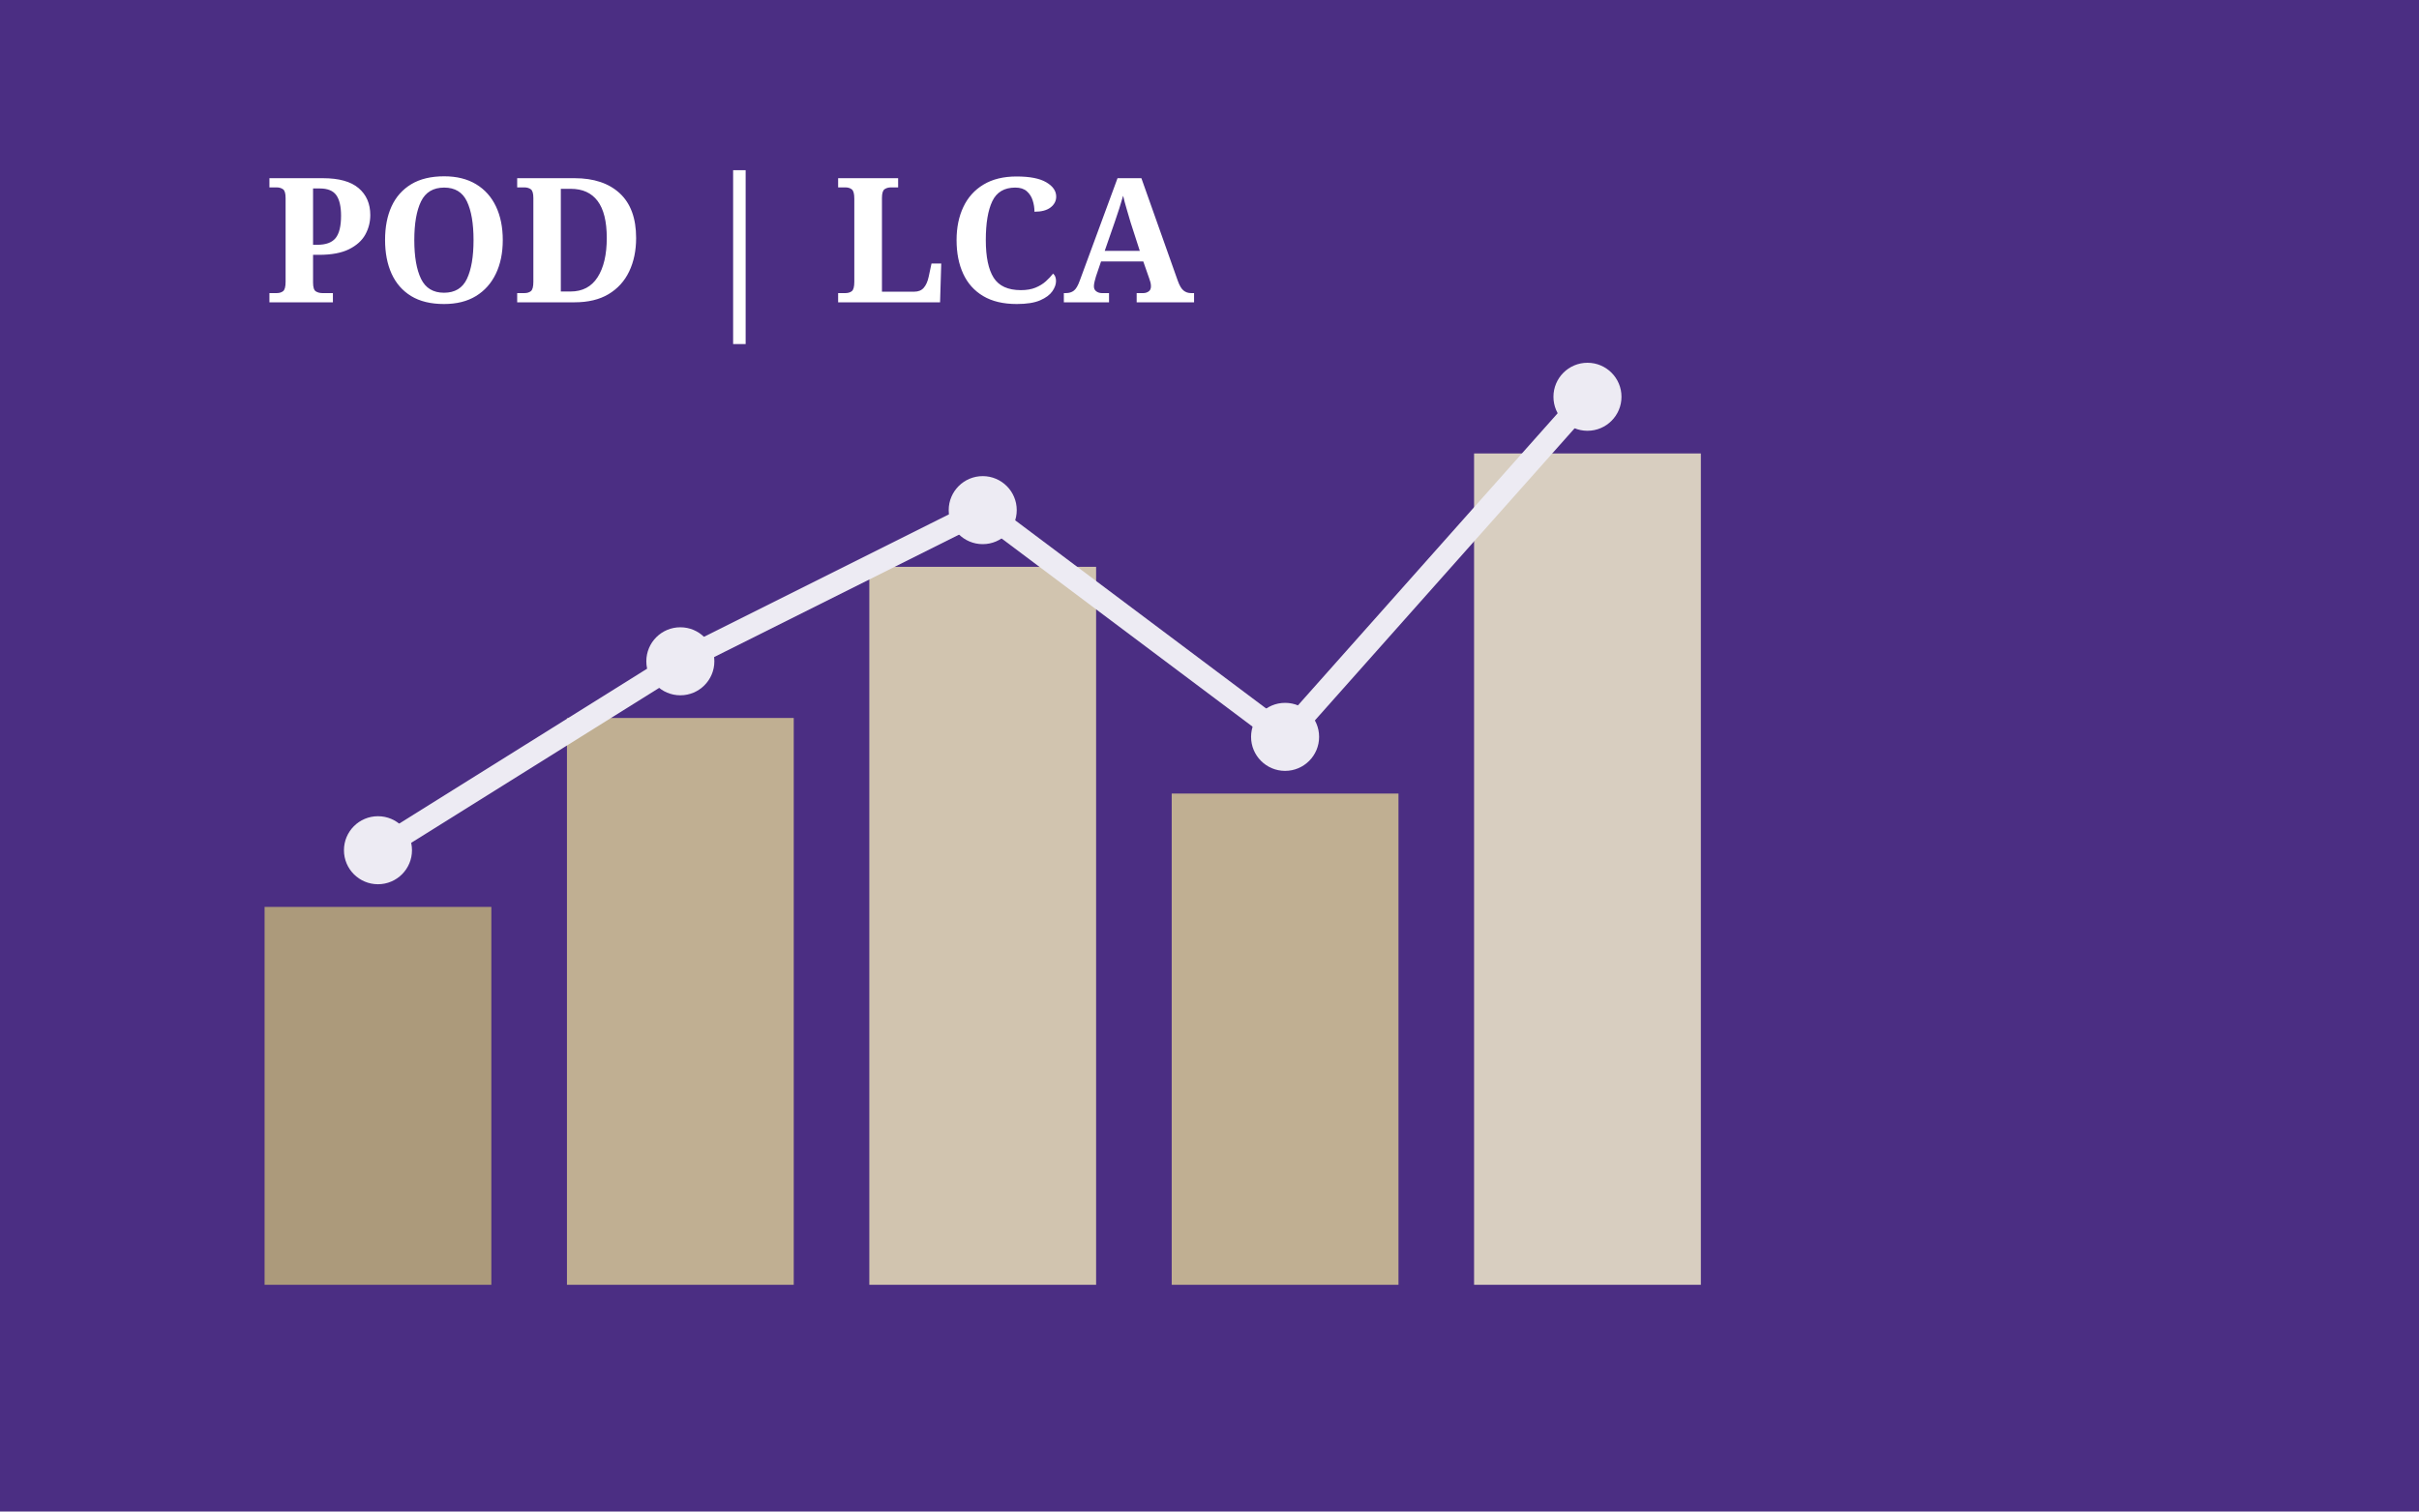
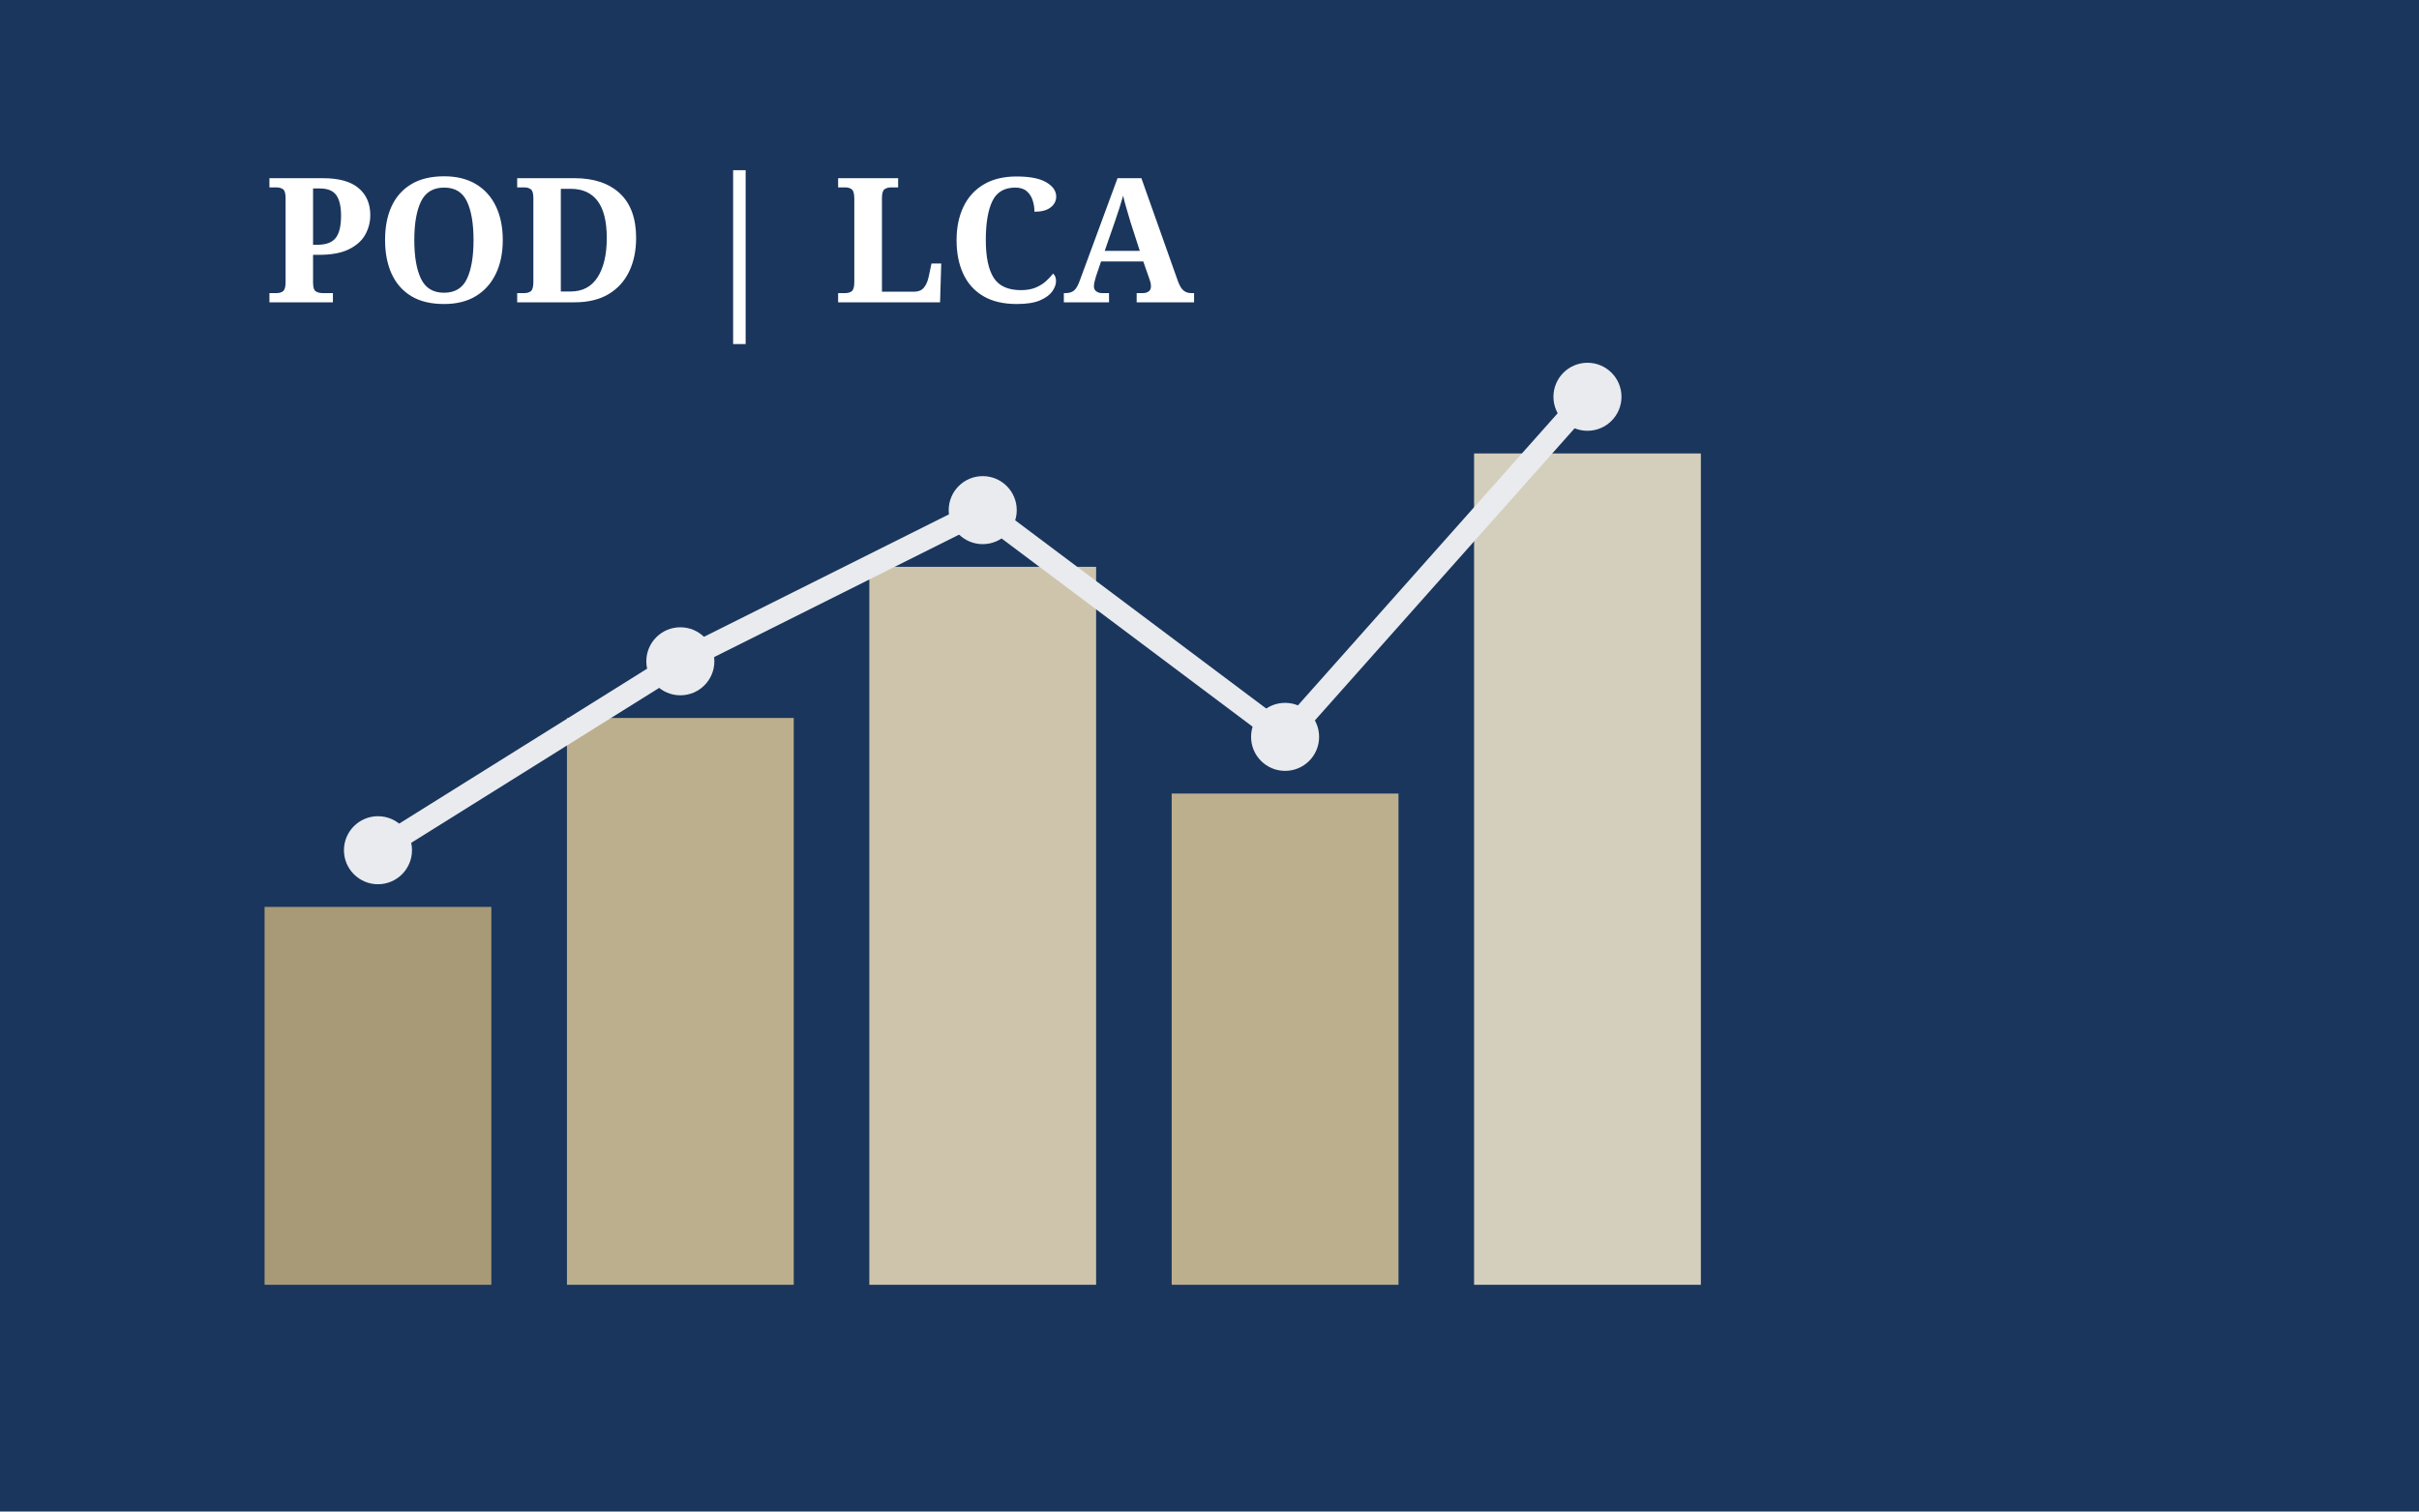
<svg xmlns="http://www.w3.org/2000/svg" viewBox="0 0 640 400">
-   <rect width="640" height="400" fill="#4b2e83" />
+   <rect width="640" height="400" fill="#1b365d" />
  <g opacity="0.9">
    <rect x="70" y="240" width="60" height="100" fill="#b7a57a" />
    <rect x="150" y="190" width="60" height="150" fill="#cdbd94" />
    <rect x="230" y="150" width="60" height="190" fill="#e0d4b4" />
    <rect x="310" y="210" width="60" height="130" fill="#cdbd94" />
    <rect x="390" y="120" width="60" height="220" fill="#e8dfc6" />
    <polyline points="100,225 180,175 260,135 340,195 420,105" fill="none" stroke="#ffffff" stroke-width="6" stroke-linecap="round" stroke-linejoin="round" />
    <circle cx="100" cy="225" r="9" fill="#fff" />
    <circle cx="180" cy="175" r="9" fill="#fff" />
    <circle cx="260" cy="135" r="9" fill="#fff" />
    <circle cx="340" cy="195" r="9" fill="#fff" />
    <circle cx="420" cy="105" r="9" fill="#fff" />
  </g>
  <text x="70" y="80" font-family="Georgia, serif" font-size="46" font-weight="bold" fill="#ffffff">POD | LCA</text>
</svg>
